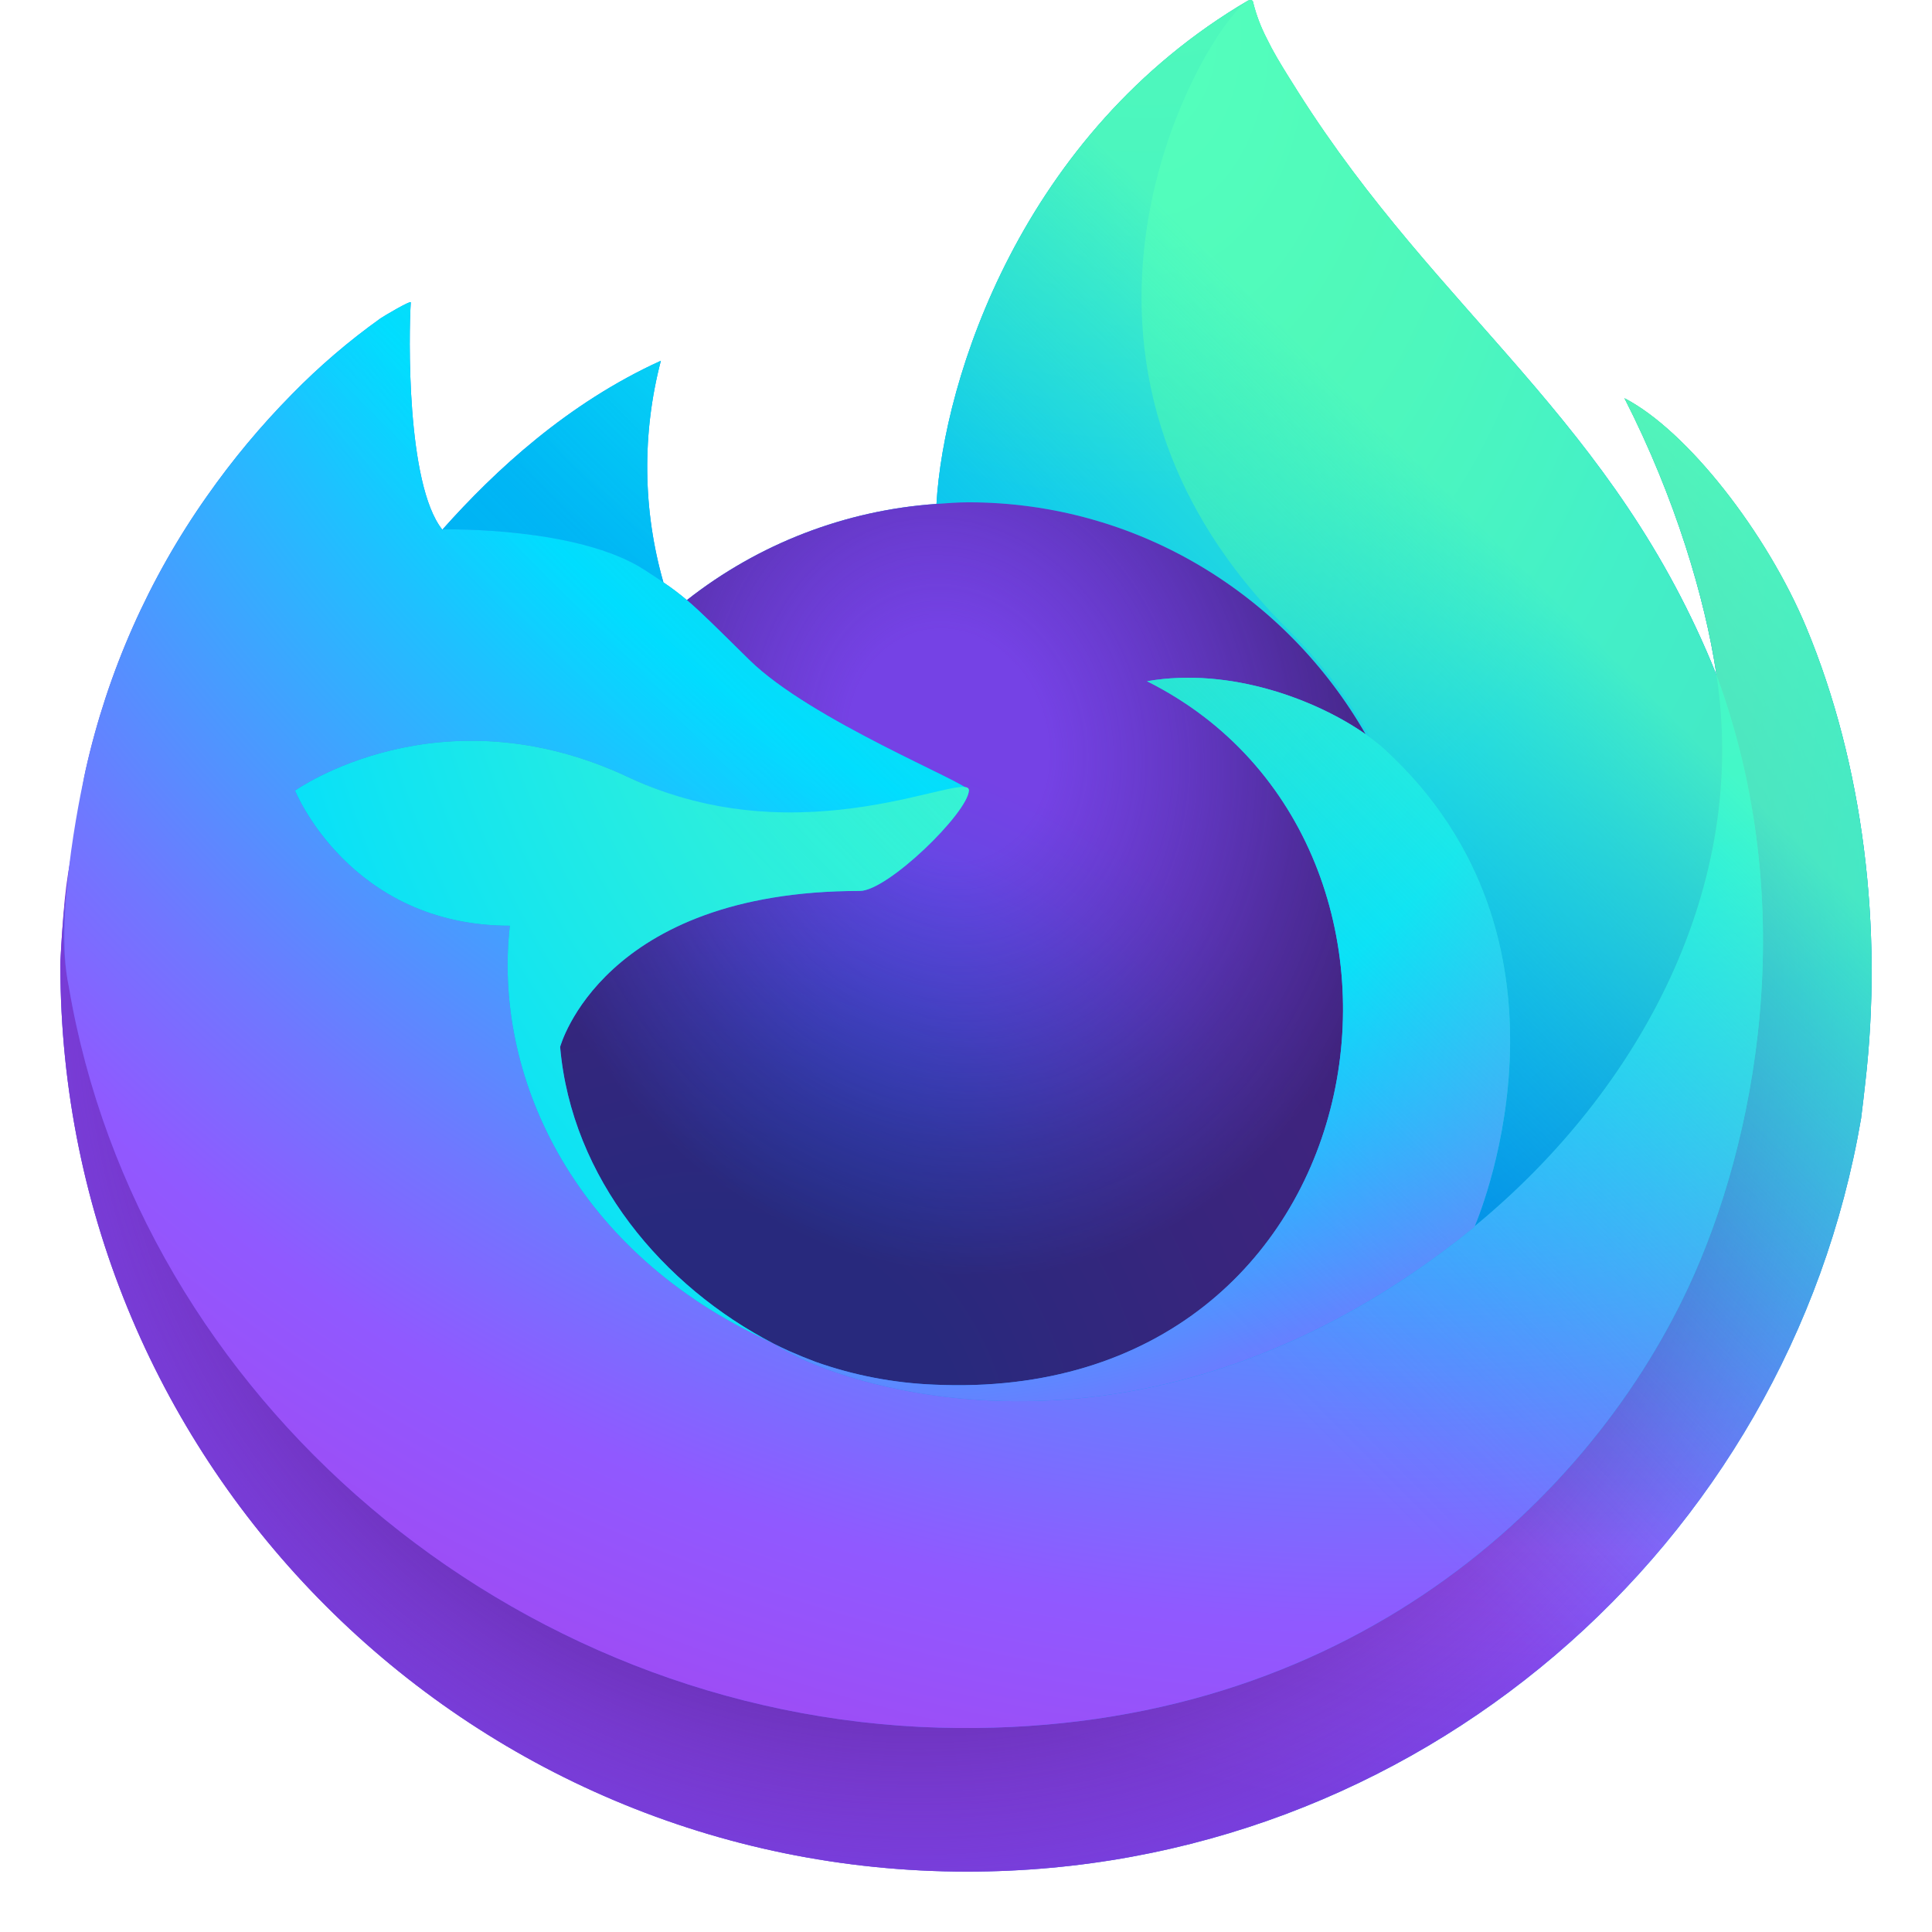
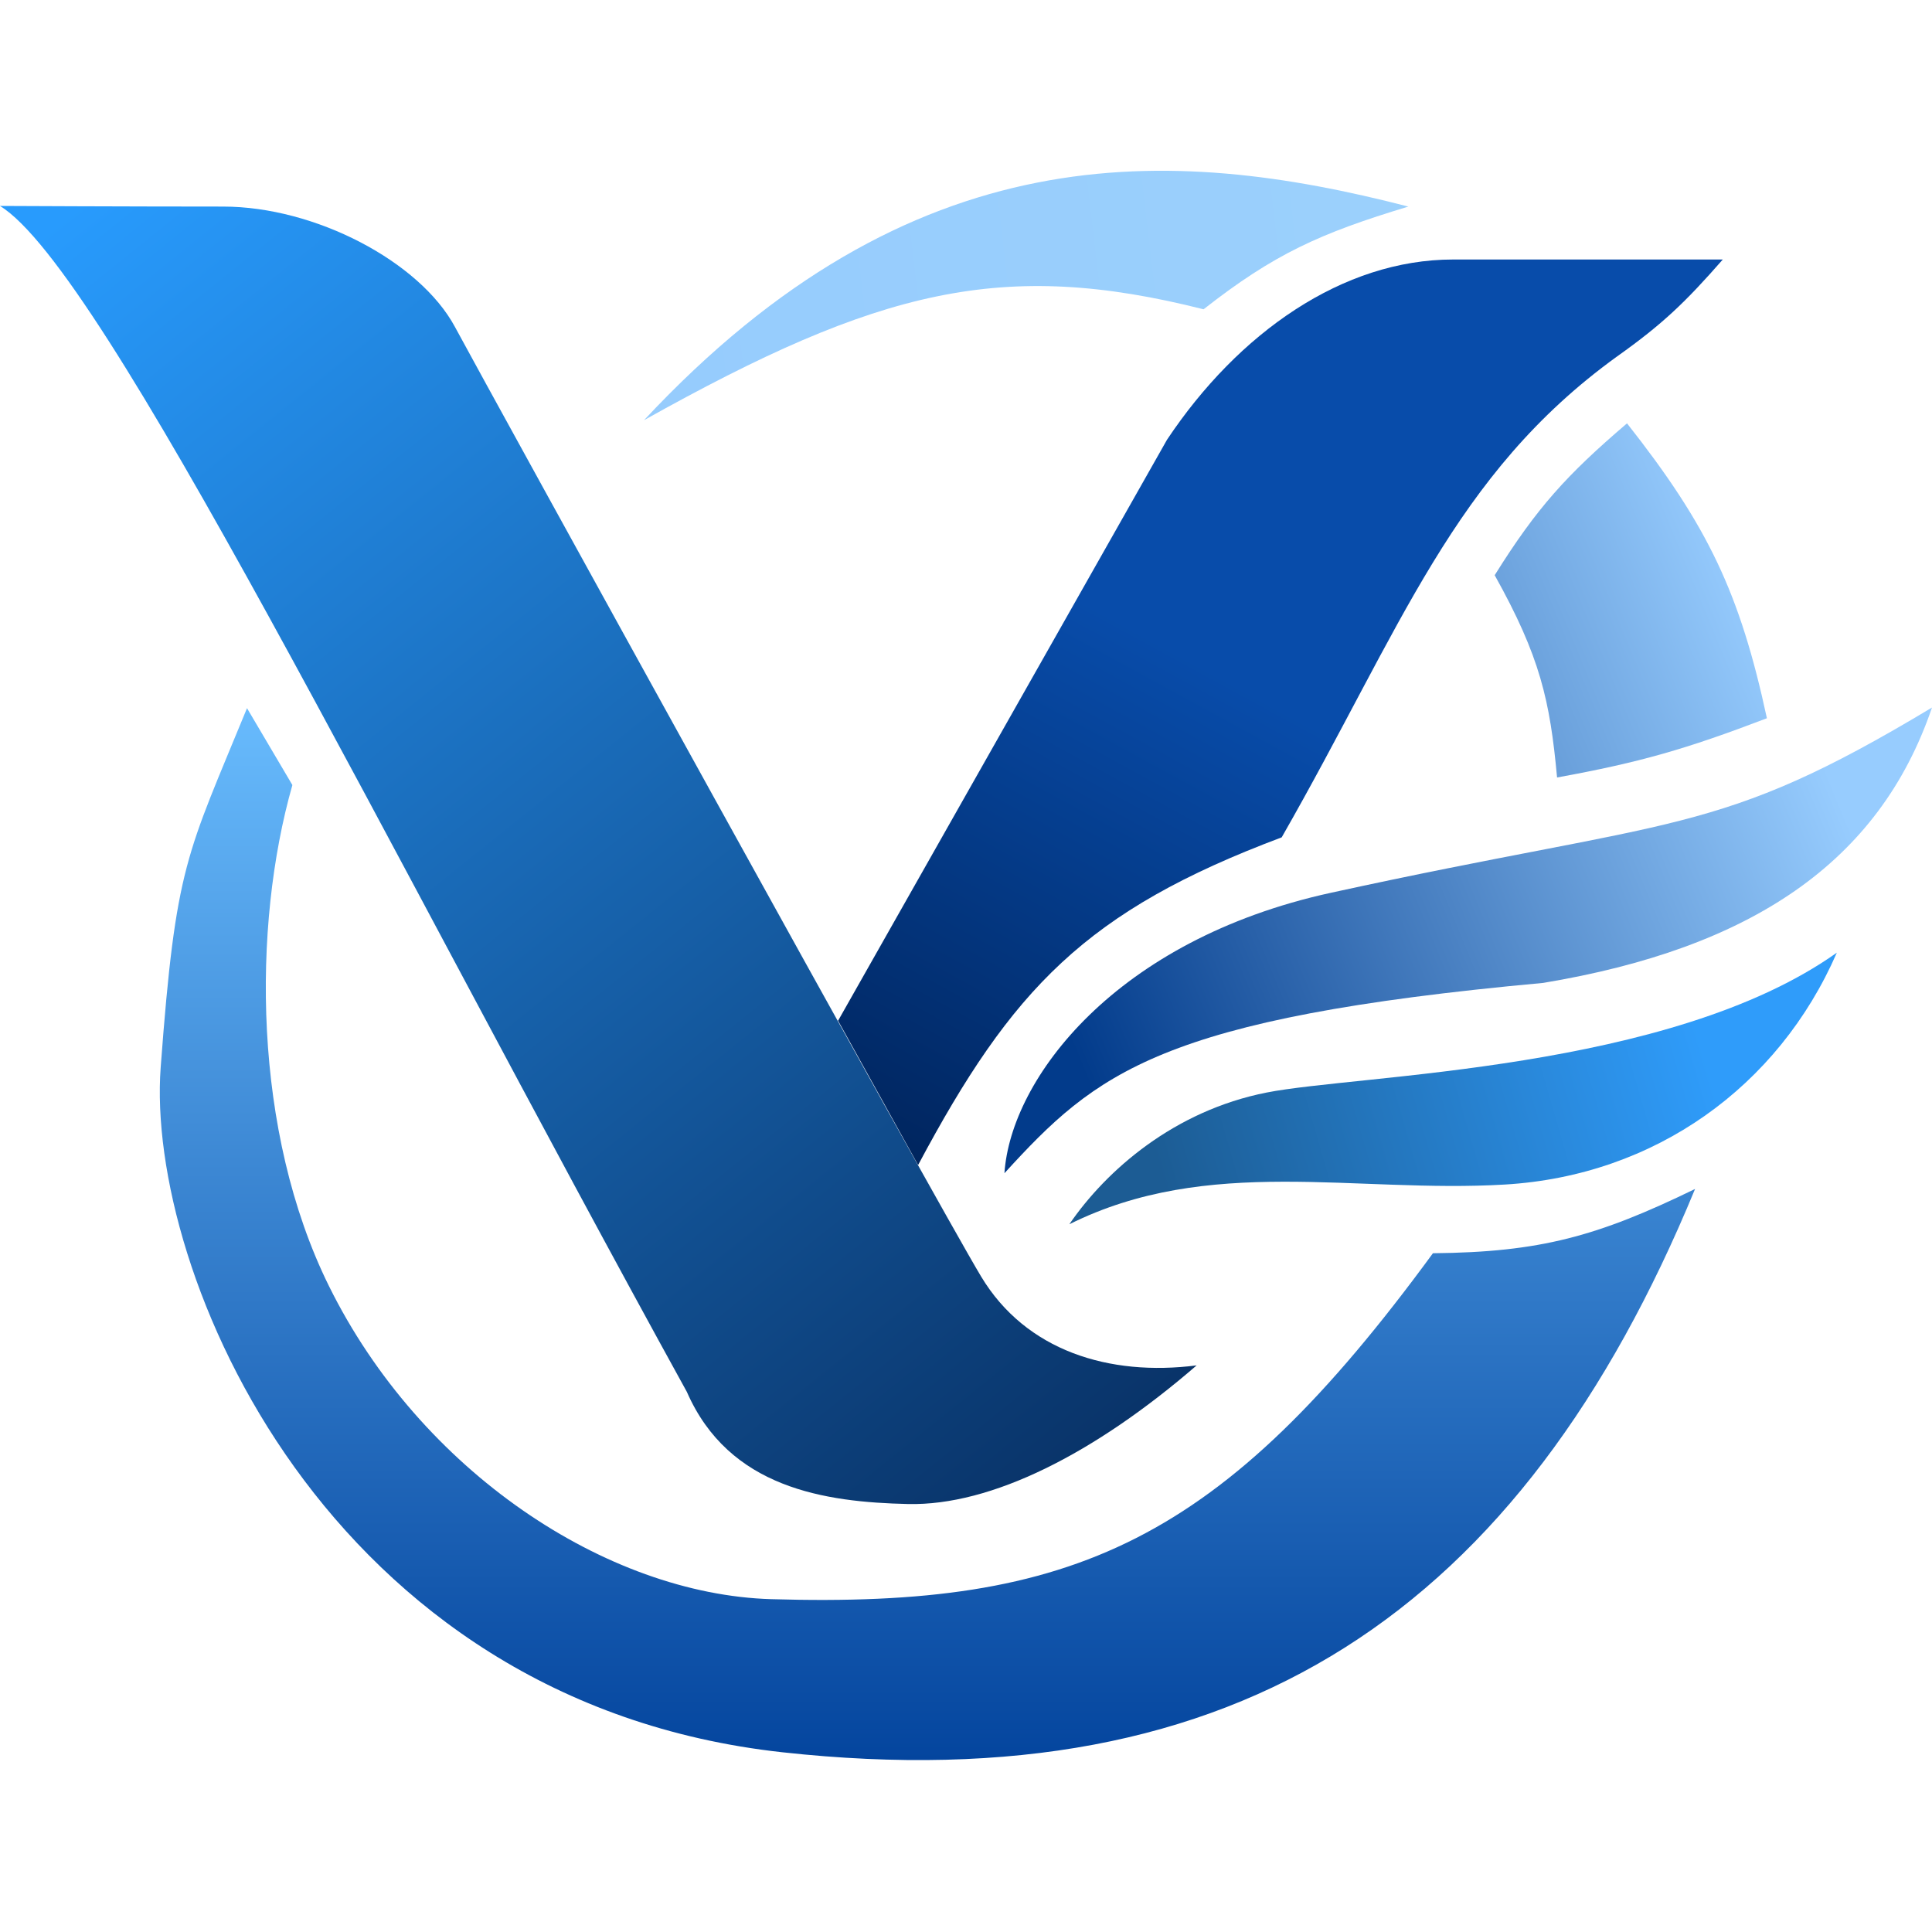
- <svg xmlns="http://www.w3.org/2000/svg" width="512" height="512">
+ <svg xmlns="http://www.w3.org/2000/svg" width="512" height="512" viewBox="0 -135.5 1533 1533" fill="none">
+   <path d="M545 968.914C304.644 532.644 82.5 78.413 0 27.914C0 27.914 104 28.414 177 28.414C250 28.414 333 71.914 361 123.914C389 175.914 743 818.414 778.5 877.414C814 936.414 880.13 956.781 949.5 947.914C868.421 1018.06 786.5 1059.41 720.5 1057.91C654.5 1056.41 578.5 1045.41 545 968.914Z" fill="url(#paint0_linear_2071_13)" />
+   <path d="M728.5 788.914L665 674.414L926 213.414C982.624 128.474 1065.5 70.414 1153 70.414L1367 70.414C1337.25 104.385 1319.21 121.7 1283 147.414C1152.99 241.376 1112.4 362.066 1017 528.914C861.46 587.282 803.096 649.046 728.5 788.914Z" fill="url(#paint1_linear_2071_13)" />
+   <path d="M1402 434.414C1337.67 458.957 1301.22 469.464 1235.5 481.414C1229.87 420.358 1222.12 385.583 1186 320.914C1219.62 267.118 1243.21 241.288 1291 200.414C1355.17 281.809 1380.57 334.993 1402 434.414Z" fill="url(#paint2_linear_2071_13)" />
+   <path d="M1224.5 644.414C920.052 672.301 869.857 715.661 797 795.414C802.01 720.441 885.06 610.304 1056 572.914C1332.14 512.513 1360.96 529.341 1533 425.914C1491.06 549.05 1388.94 617.04 1224.5 644.414Z" fill="url(#paint3_linear_2071_13)" />
+   <path d="M1194 804.414C1075.1 811.429 959.048 780.909 848.5 835.914C877.73 793.208 931.5 745.914 1005 731.414C1078.5 716.914 1325.02 714.55 1457.5 620.414C1411.1 726.91 1312.9 797.398 1194 804.414Z" fill="url(#paint4_linear_2071_13)" />
+   <path d="M1117.5 28.414C1047.3 49.618 1010.87 66.121 955 109.914C795.755 69.739 697.685 93.502 511 197.914C723.504 -29.85 928.104 -20.505 1117.5 28.414Z" fill="url(#paint5_linear_2071_13)" />
+   <path d="M232 487.414L196 426.414C147.945 543.587 139.535 550.06 127.5 711.414C115.464 872.768 258.335 1215.19 621 1254.91C983.665 1294.64 1207.01 1142.39 1345 807.914C1267.73 845.499 1222.16 858.125 1137 858.914C969.013 1088.45 852.041 1140.52 612 1133.41C481.106 1129.54 333.532 1031.74 261 884.914C200.518 762.481 199.986 599.713 232 487.414Z" fill="url(#paint6_linear_2071_13)" />
  <defs>
-     <radialGradient id="h" cx="-9235.977" cy="-9835.981" r="118.081" gradientTransform="matrix(6.201 0 0 6.2 57644.994 60908.8)" gradientUnits="userSpaceOnUse">
-       <stop offset=".126" stop-color="#3fe1b0" />
-       <stop offset=".429" stop-color="#0df" />
-       <stop offset=".479" stop-color="#1ec1ff" />
-       <stop offset=".624" stop-color="#7077ff" />
-       <stop offset=".69" stop-color="#9059ff" />
-       <stop offset=".904" stop-color="#b833e1" />
-     </radialGradient>
-     <radialGradient id="b" cx="-9227.187" cy="-9815.121" r="80.797" gradientTransform="matrix(6.201 0 0 6.2 57644.994 60908.8)" gradientUnits="userSpaceOnUse">
-       <stop offset=".108" stop-color="#3fe1b0" />
-       <stop offset=".122" stop-color="#3bdcb3" />
-       <stop offset=".254" stop-color="#1bb3d3" />
-       <stop offset=".358" stop-color="#0799e6" />
-       <stop offset=".42" stop-color="#0090ed" />
-       <stop offset=".487" stop-color="#2482f1" />
-       <stop offset=".64" stop-color="#7165fb" />
-       <stop offset=".71" stop-color="#9059ff" />
-       <stop offset=".795" stop-color="#7d49ed" />
-       <stop offset=".86" stop-color="#7542e5" />
-     </radialGradient>
-     <radialGradient id="d" cx="-9246.97" cy="-9833.457" r="58.534" gradientTransform="matrix(6.201 0 0 6.2 57644.994 60908.8)" gradientUnits="userSpaceOnUse">
-       <stop offset=".132" stop-color="#3fe1b0" />
-       <stop offset=".289" stop-color="#28d0c8" />
-       <stop offset=".526" stop-color="#00b3f4" />
-     </radialGradient>
-     <radialGradient id="e" cx="-9265.648" cy="-9760.984" r="38.471" gradientTransform="matrix(6.201 0 0 6.2 57644.994 60908.8)" gradientUnits="userSpaceOnUse">
-       <stop offset=".287" stop-color="#0060df" />
-       <stop offset=".417" stop-color="#2357e1" />
-       <stop offset=".604" stop-color="#4f4ce3" />
-       <stop offset=".748" stop-color="#6b45e4" />
-       <stop offset=".833" stop-color="#7542e5" />
-     </radialGradient>
-     <radialGradient id="f" cx="-9255.62" cy="-9791.546" r="20.397" gradientTransform="matrix(6.027 -1.458 1.708 7.059 72758.651 55821.181)" gradientUnits="userSpaceOnUse">
-       <stop offset=".206" stop-color="#45278d" stop-opacity="0" />
-       <stop offset=".251" stop-color="#44268a" stop-opacity=".055" />
-       <stop offset=".725" stop-color="#371f6f" stop-opacity=".591" />
-       <stop offset=".956" stop-color="#321c64" stop-opacity=".8" />
-     </radialGradient>
-     <radialGradient id="g" cx="-9257.731" cy="-9818.427" r="27.676" gradientTransform="matrix(6.201 0 0 6.2 57644.994 60908.8)" gradientUnits="userSpaceOnUse">
-       <stop offset="0" stop-color="#0df" />
-       <stop offset=".235" stop-color="#00d6fd" />
-       <stop offset=".572" stop-color="#00c3f8" />
-       <stop offset=".792" stop-color="#00b3f4" />
-     </radialGradient>
-     <radialGradient id="c" cx="-9256.711" cy="-9782.089" r="80.797" gradientTransform="matrix(6.201 0 0 6.2 57644.994 60908.8)" gradientUnits="userSpaceOnUse">
-       <stop offset=".3" stop-color="#45278d" />
-       <stop offset=".341" stop-color="#562896" stop-opacity=".787" />
-       <stop offset=".43" stop-color="#782aa9" stop-opacity=".364" />
-       <stop offset=".495" stop-color="#8d2bb5" stop-opacity=".1" />
-       <stop offset=".53" stop-color="#952bb9" stop-opacity="0" />
-     </radialGradient>
-     <radialGradient id="i" cx="-9247.165" cy="-9822.859" r="86.499" gradientTransform="matrix(.649 6.166 -4.046 .426 -33440.427 61207.861)" gradientUnits="userSpaceOnUse">
-       <stop offset="0" stop-color="#54ffbd" />
-       <stop offset=".095" stop-color="#4cf3b8" />
-       <stop offset=".197" stop-color="#3fe1b0" />
-       <stop offset=".257" stop-color="#33d8bd" />
-       <stop offset=".369" stop-color="#12c0e1" />
-       <stop offset=".423" stop-color="#00b3f4" />
-       <stop offset=".737" stop-color="#0060df" />
-     </radialGradient>
-     <radialGradient id="j" cx="-9258.383" cy="-9808.176" r="73.72" gradientTransform="matrix(6.201 0 0 6.2 57644.994 60908.8)" gradientUnits="userSpaceOnUse">
-       <stop offset=".137" stop-color="#3fe1b0" />
-       <stop offset=".435" stop-color="#0df" />
-       <stop offset=".484" stop-color="#1ec1ff" />
-       <stop offset=".622" stop-color="#7077ff" />
-       <stop offset=".685" stop-color="#9059ff" />
-     </radialGradient>
-     <radialGradient id="k" cx="-9238.923" cy="-9803.861" r="80.686" gradientTransform="matrix(6.201 0 0 6.2 57644.994 60908.8)" gradientUnits="userSpaceOnUse">
-       <stop offset=".094" stop-color="#54ffbd" />
-       <stop offset=".242" stop-color="#41f7cc" />
-       <stop offset=".543" stop-color="#0fe3f3" />
-       <stop offset=".626" stop-color="#0df" />
-     </radialGradient>
-     <linearGradient id="a" x1="471.8" y1="127.352" x2="55.983" y2="389.284" gradientUnits="userSpaceOnUse">
-       <stop offset="0" stop-color="#3fe1b0" />
-       <stop offset=".406" stop-color="#00b3f4" />
-       <stop offset=".421" stop-color="#03b0f4" />
-       <stop offset=".818" stop-color="#5561e9" />
-       <stop offset="1" stop-color="#7542e5" />
+     <linearGradient id="paint0_linear_2071_13" x1="60.981" y1="27.914" x2="888.519" y2="1057.95" gradientUnits="userSpaceOnUse">
+       <stop stop-color="#289BFD" />
+       <stop offset="1" stop-color="#083064" />
    </linearGradient>
-     <linearGradient id="l" x1="442.084" y1="74.772" x2="102.645" y2="414.21" gradientUnits="userSpaceOnUse">
-       <stop offset=".167" stop-color="#54ffbd" stop-opacity=".8" />
-       <stop offset=".236" stop-color="#43f8ca" stop-opacity=".639" />
-       <stop offset=".361" stop-color="#27ede1" stop-opacity=".368" />
-       <stop offset=".466" stop-color="#12e4f1" stop-opacity=".169" />
-       <stop offset=".545" stop-color="#05dffb" stop-opacity=".046" />
-       <stop offset=".589" stop-color="#0df" stop-opacity="0" />
+     <linearGradient id="paint1_linear_2071_13" x1="724.962" y1="788.914" x2="944" y2="387.414" gradientUnits="userSpaceOnUse">
+       <stop stop-color="#00255E" />
+       <stop offset="1" stop-color="#084CAA" />
+     </linearGradient>
+     <linearGradient id="paint2_linear_2071_13" x1="841.5" y1="671.914" x2="1431" y2="429.914" gradientUnits="userSpaceOnUse">
+       <stop stop-color="#023B8B" />
+       <stop offset="1" stop-color="#97CCFE" />
+     </linearGradient>
+     <linearGradient id="paint3_linear_2071_13" x1="841.5" y1="671.914" x2="1431" y2="429.914" gradientUnits="userSpaceOnUse">
+       <stop stop-color="#023B8B" />
+       <stop offset="1" stop-color="#97CCFE" />
+     </linearGradient>
+     <linearGradient id="paint4_linear_2071_13" x1="1342.5" y1="665.914" x2="918.5" y2="788.414" gradientUnits="userSpaceOnUse">
+       <stop stop-color="#2F9CFA" />
+       <stop offset="1" stop-color="#1C5C94" />
+     </linearGradient>
+     <linearGradient id="paint5_linear_2071_13" x1="512.294" y1="112.953" x2="1084.71" y2="45.918" gradientUnits="userSpaceOnUse">
+       <stop stop-color="#96CCFD" />
+       <stop offset="1" stop-color="#9BD0FC" />
+     </linearGradient>
+     <linearGradient id="paint6_linear_2071_13" x1="735.901" y1="426.414" x2="735.901" y2="1261.09" gradientUnits="userSpaceOnUse">
+       <stop stop-color="#68BBFD" />
+       <stop offset="1" stop-color="#04459E" />
    </linearGradient>
  </defs>
-   <path d="M478.711 166.353c-10.445-25.124-31.6-52.248-48.212-60.821 13.52 26.505 21.345 53.093 24.335 72.936 0 .039.015.136.047.4C427.706 111.135 381.627 83.823 344 24.355c-1.9-3.007-3.805-6.022-5.661-9.2a73.716 73.716 0 01-2.646-4.972A43.7 43.7 0 01332.1.677a.626.626 0 00-.546-.644.818.818 0 00-.451 0c-.034.012-.084.051-.12.065-.053.021-.12.069-.176.1.027-.036.083-.117.1-.136-60.37 35.356-80.85 100.761-82.732 133.484a120.249 120.249 0 00-66.142 25.488 71.355 71.355 0 00-6.225-4.7 111.338 111.338 0 01-.674-58.732c-24.688 11.241-43.89 29.01-57.85 44.7h-.111c-9.527-12.067-8.855-51.873-8.312-60.184-.114-.515-7.107 3.63-8.023 4.255a175.073 175.073 0 00-23.486 20.12 210.478 210.478 0 00-22.442 26.913c0 .012-.007.026-.011.038 0-.013.007-.026.011-.038a202.838 202.838 0 00-32.247 72.805c-.115.521-.212 1.061-.324 1.586-.452 2.116-2.08 12.7-2.365 15-.022.177-.032.347-.053.524a229.066 229.066 0 00-3.9 33.157c0 .41-.025.816-.025 1.227C16 388.418 123.6 496 256.324 496c118.865 0 217.56-86.288 236.882-199.63.407-3.076.733-6.168 1.092-9.271 4.777-41.21-.53-84.525-15.587-120.746zM201.716 354.447c1.124.537 2.18 1.124 3.334 1.639.048.033.114.07.163.1a126.191 126.191 0 01-3.497-1.739zm55.053-144.93zm198.131-30.59l-.032-.233c.012.085.027.174.04.259z" fill="url(#a)" />
-   <path d="M478.711 166.353c-10.445-25.124-31.6-52.248-48.212-60.821 13.52 26.505 21.345 53.093 24.335 72.936 0-.058.011.048.036.226.012.085.027.174.04.259 22.675 61.47 10.322 123.978-7.479 162.175-27.539 59.1-94.215 119.67-198.576 116.716C136.1 454.651 36.766 370.988 18.223 261.41c-3.379-17.28 0-26.054 1.7-40.084-2.071 10.816-2.86 13.94-3.9 33.157 0 .41-.025.816-.025 1.227C16 388.418 123.6 496 256.324 496c118.865 0 217.56-86.288 236.882-199.63.407-3.076.733-6.168 1.092-9.271 4.777-41.21-.53-84.525-15.587-120.746z" fill="url(#b)" />
-   <path d="M478.711 166.353c-10.445-25.124-31.6-52.248-48.212-60.821 13.52 26.505 21.345 53.093 24.335 72.936 0-.058.011.048.036.226.012.085.027.174.04.259 22.675 61.47 10.322 123.978-7.479 162.175-27.539 59.1-94.215 119.67-198.576 116.716C136.1 454.651 36.766 370.988 18.223 261.41c-3.379-17.28 0-26.054 1.7-40.084-2.071 10.816-2.86 13.94-3.9 33.157 0 .41-.025.816-.025 1.227C16 388.418 123.6 496 256.324 496c118.865 0 217.56-86.288 236.882-199.63.407-3.076.733-6.168 1.092-9.271 4.777-41.21-.53-84.525-15.587-120.746z" fill="url(#c)" />
-   <path d="M361.922 194.6c.524.368 1 .734 1.493 1.1a130.706 130.706 0 00-22.31-29.112C266.4 91.892 321.516 4.626 330.811.194c.027-.036.083-.117.1-.136-60.37 35.356-80.85 100.761-82.732 133.484 2.8-.194 5.592-.429 8.442-.429 45.051 0 84.289 24.77 105.301 61.487z" fill="url(#d)" />
-   <path d="M256.772 209.514c-.393 5.978-21.514 26.593-28.9 26.593-68.339 0-79.432 41.335-79.432 41.335 3.027 34.81 27.261 63.475 56.611 78.643 1.339.692 2.694 1.317 4.05 1.935a132.768 132.768 0 007.059 2.886 106.743 106.743 0 0031.271 6.031c119.78 5.618 142.986-143.194 56.545-186.408 22.137-3.85 45.115 5.053 57.947 14.067-21.012-36.714-60.25-61.484-105.3-61.484-2.85 0-5.641.235-8.442.429a120.249 120.249 0 00-66.142 25.488c3.664 3.1 7.8 7.244 16.514 15.828 16.302 16.067 58.13 32.705 58.219 34.657z" fill="url(#e)" />
-   <path d="M256.772 209.514c-.393 5.978-21.514 26.593-28.9 26.593-68.339 0-79.432 41.335-79.432 41.335 3.027 34.81 27.261 63.475 56.611 78.643 1.339.692 2.694 1.317 4.05 1.935a132.768 132.768 0 007.059 2.886 106.743 106.743 0 0031.271 6.031c119.78 5.618 142.986-143.194 56.545-186.408 22.137-3.85 45.115 5.053 57.947 14.067-21.012-36.714-60.25-61.484-105.3-61.484-2.85 0-5.641.235-8.442.429a120.249 120.249 0 00-66.142 25.488c3.664 3.1 7.8 7.244 16.514 15.828 16.302 16.067 58.13 32.705 58.219 34.657z" fill="url(#f)" />
-   <path d="M170.829 151.036a244.042 244.042 0 014.981 3.3 111.338 111.338 0 01-.674-58.732c-24.688 11.241-43.89 29.01-57.85 44.7 1.155-.033 36.014-.66 53.543 10.732z" fill="url(#g)" />
-   <path d="M18.223 261.41C36.766 370.988 136.1 454.651 248.855 457.844c104.361 2.954 171.037-57.62 198.576-116.716 17.8-38.2 30.154-100.7 7.479-162.175l-.008-.026-.032-.233c-.025-.178-.04-.284-.036-.226 0 .039.015.136.047.4 8.524 55.661-19.79 109.584-64.051 146.044l-.133.313c-86.245 70.223-168.774 42.368-185.484 30.966a144.108 144.108 0 01-3.5-1.743c-50.282-24.029-71.054-69.838-66.6-109.124-42.457 0-56.934-35.809-56.934-35.809s38.119-27.179 88.358-3.541c46.53 21.893 90.228 3.543 90.233 3.541-.089-1.952-41.917-18.59-58.223-34.656-8.713-8.584-12.85-12.723-16.514-15.828a71.355 71.355 0 00-6.225-4.7 282.929 282.929 0 00-4.981-3.3c-17.528-11.392-52.388-10.765-53.543-10.735h-.111c-9.527-12.067-8.855-51.873-8.312-60.184-.114-.515-7.107 3.63-8.023 4.255a175.073 175.073 0 00-23.486 20.12 210.478 210.478 0 00-22.442 26.919c0 .012-.007.026-.011.038 0-.013.007-.026.011-.038a202.838 202.838 0 00-32.247 72.805c-.115.521-8.65 37.842-4.44 57.199z" fill="url(#h)" />
-   <path d="M341.105 166.587a130.706 130.706 0 0122.31 29.112c1.323.994 2.559 1.985 3.608 2.952 54.482 50.2 25.936 121.2 23.807 126.26 44.261-36.46 72.575-90.383 64.051-146.044C427.706 111.135 381.627 83.823 344 24.355c-1.9-3.007-3.805-6.022-5.661-9.2a73.716 73.716 0 01-2.646-4.972A43.7 43.7 0 01332.1.677a.626.626 0 00-.546-.644.818.818 0 00-.451 0c-.034.012-.084.051-.12.065-.053.021-.12.069-.176.1-9.291 4.428-64.407 91.694 10.298 166.389z" fill="url(#i)" />
-   <path d="M367.023 198.651c-1.049-.967-2.285-1.958-3.608-2.952-.489-.368-.969-.734-1.493-1.1-12.832-9.014-35.81-17.917-57.947-14.067 86.441 43.214 63.235 192.026-56.545 186.408a106.743 106.743 0 01-31.271-6.031 134.51 134.51 0 01-7.059-2.886c-1.356-.618-2.711-1.243-4.05-1.935.048.033.114.07.163.1 16.71 11.4 99.239 39.257 185.484-30.966l.133-.313c2.129-5.054 30.675-76.057-23.807-126.258z" fill="url(#j)" />
-   <path d="M148.439 277.443s11.093-41.335 79.432-41.335c7.388 0 28.509-20.615 28.9-26.593s-43.7 18.352-90.233-3.541c-50.239-23.638-88.358 3.541-88.358 3.541s14.477 35.809 56.934 35.809c-4.453 39.286 16.319 85.1 66.6 109.124 1.124.537 2.18 1.124 3.334 1.639-29.348-15.169-53.582-43.834-56.609-78.644z" fill="url(#k)" />
-   <path d="M478.711 166.353c-10.445-25.124-31.6-52.248-48.212-60.821 13.52 26.505 21.345 53.093 24.335 72.936 0 .039.015.136.047.4C427.706 111.135 381.627 83.823 344 24.355c-1.9-3.007-3.805-6.022-5.661-9.2a73.716 73.716 0 01-2.646-4.972A43.7 43.7 0 01332.1.677a.626.626 0 00-.546-.644.818.818 0 00-.451 0c-.034.012-.084.051-.12.065-.053.021-.12.069-.176.1.027-.036.083-.117.1-.136-60.37 35.356-80.85 100.761-82.732 133.484 2.8-.194 5.592-.429 8.442-.429 45.053 0 84.291 24.77 105.3 61.484-12.832-9.014-35.81-17.917-57.947-14.067 86.441 43.214 63.235 192.026-56.545 186.408a106.743 106.743 0 01-31.271-6.031 134.51 134.51 0 01-7.059-2.886c-1.356-.618-2.711-1.243-4.05-1.935.048.033.114.07.163.1a144.108 144.108 0 01-3.5-1.743c1.124.537 2.18 1.124 3.334 1.639-29.35-15.168-53.584-43.833-56.611-78.643 0 0 11.093-41.335 79.432-41.335 7.388 0 28.509-20.615 28.9-26.593-.089-1.952-41.917-18.59-58.223-34.656-8.713-8.584-12.85-12.723-16.514-15.828a71.355 71.355 0 00-6.225-4.7 111.338 111.338 0 01-.674-58.732c-24.688 11.241-43.89 29.01-57.85 44.7h-.111c-9.527-12.067-8.855-51.873-8.312-60.184-.114-.515-7.107 3.63-8.023 4.255a175.073 175.073 0 00-23.486 20.12 210.478 210.478 0 00-22.435 26.916c0 .012-.007.026-.011.038 0-.013.007-.026.011-.038a202.838 202.838 0 00-32.247 72.805c-.115.521-.212 1.061-.324 1.586-.452 2.116-2.486 12.853-2.77 15.156-.022.177.021-.176 0 0a279.565 279.565 0 00-3.544 33.53c0 .41-.025.816-.025 1.227C16 388.418 123.6 496 256.324 496c118.865 0 217.56-86.288 236.882-199.63.407-3.076.733-6.168 1.092-9.271 4.777-41.21-.53-84.525-15.587-120.746zm-23.841 12.341c.012.085.027.174.04.259l-.008-.026-.032-.233z" fill="url(#l)" />
</svg>
